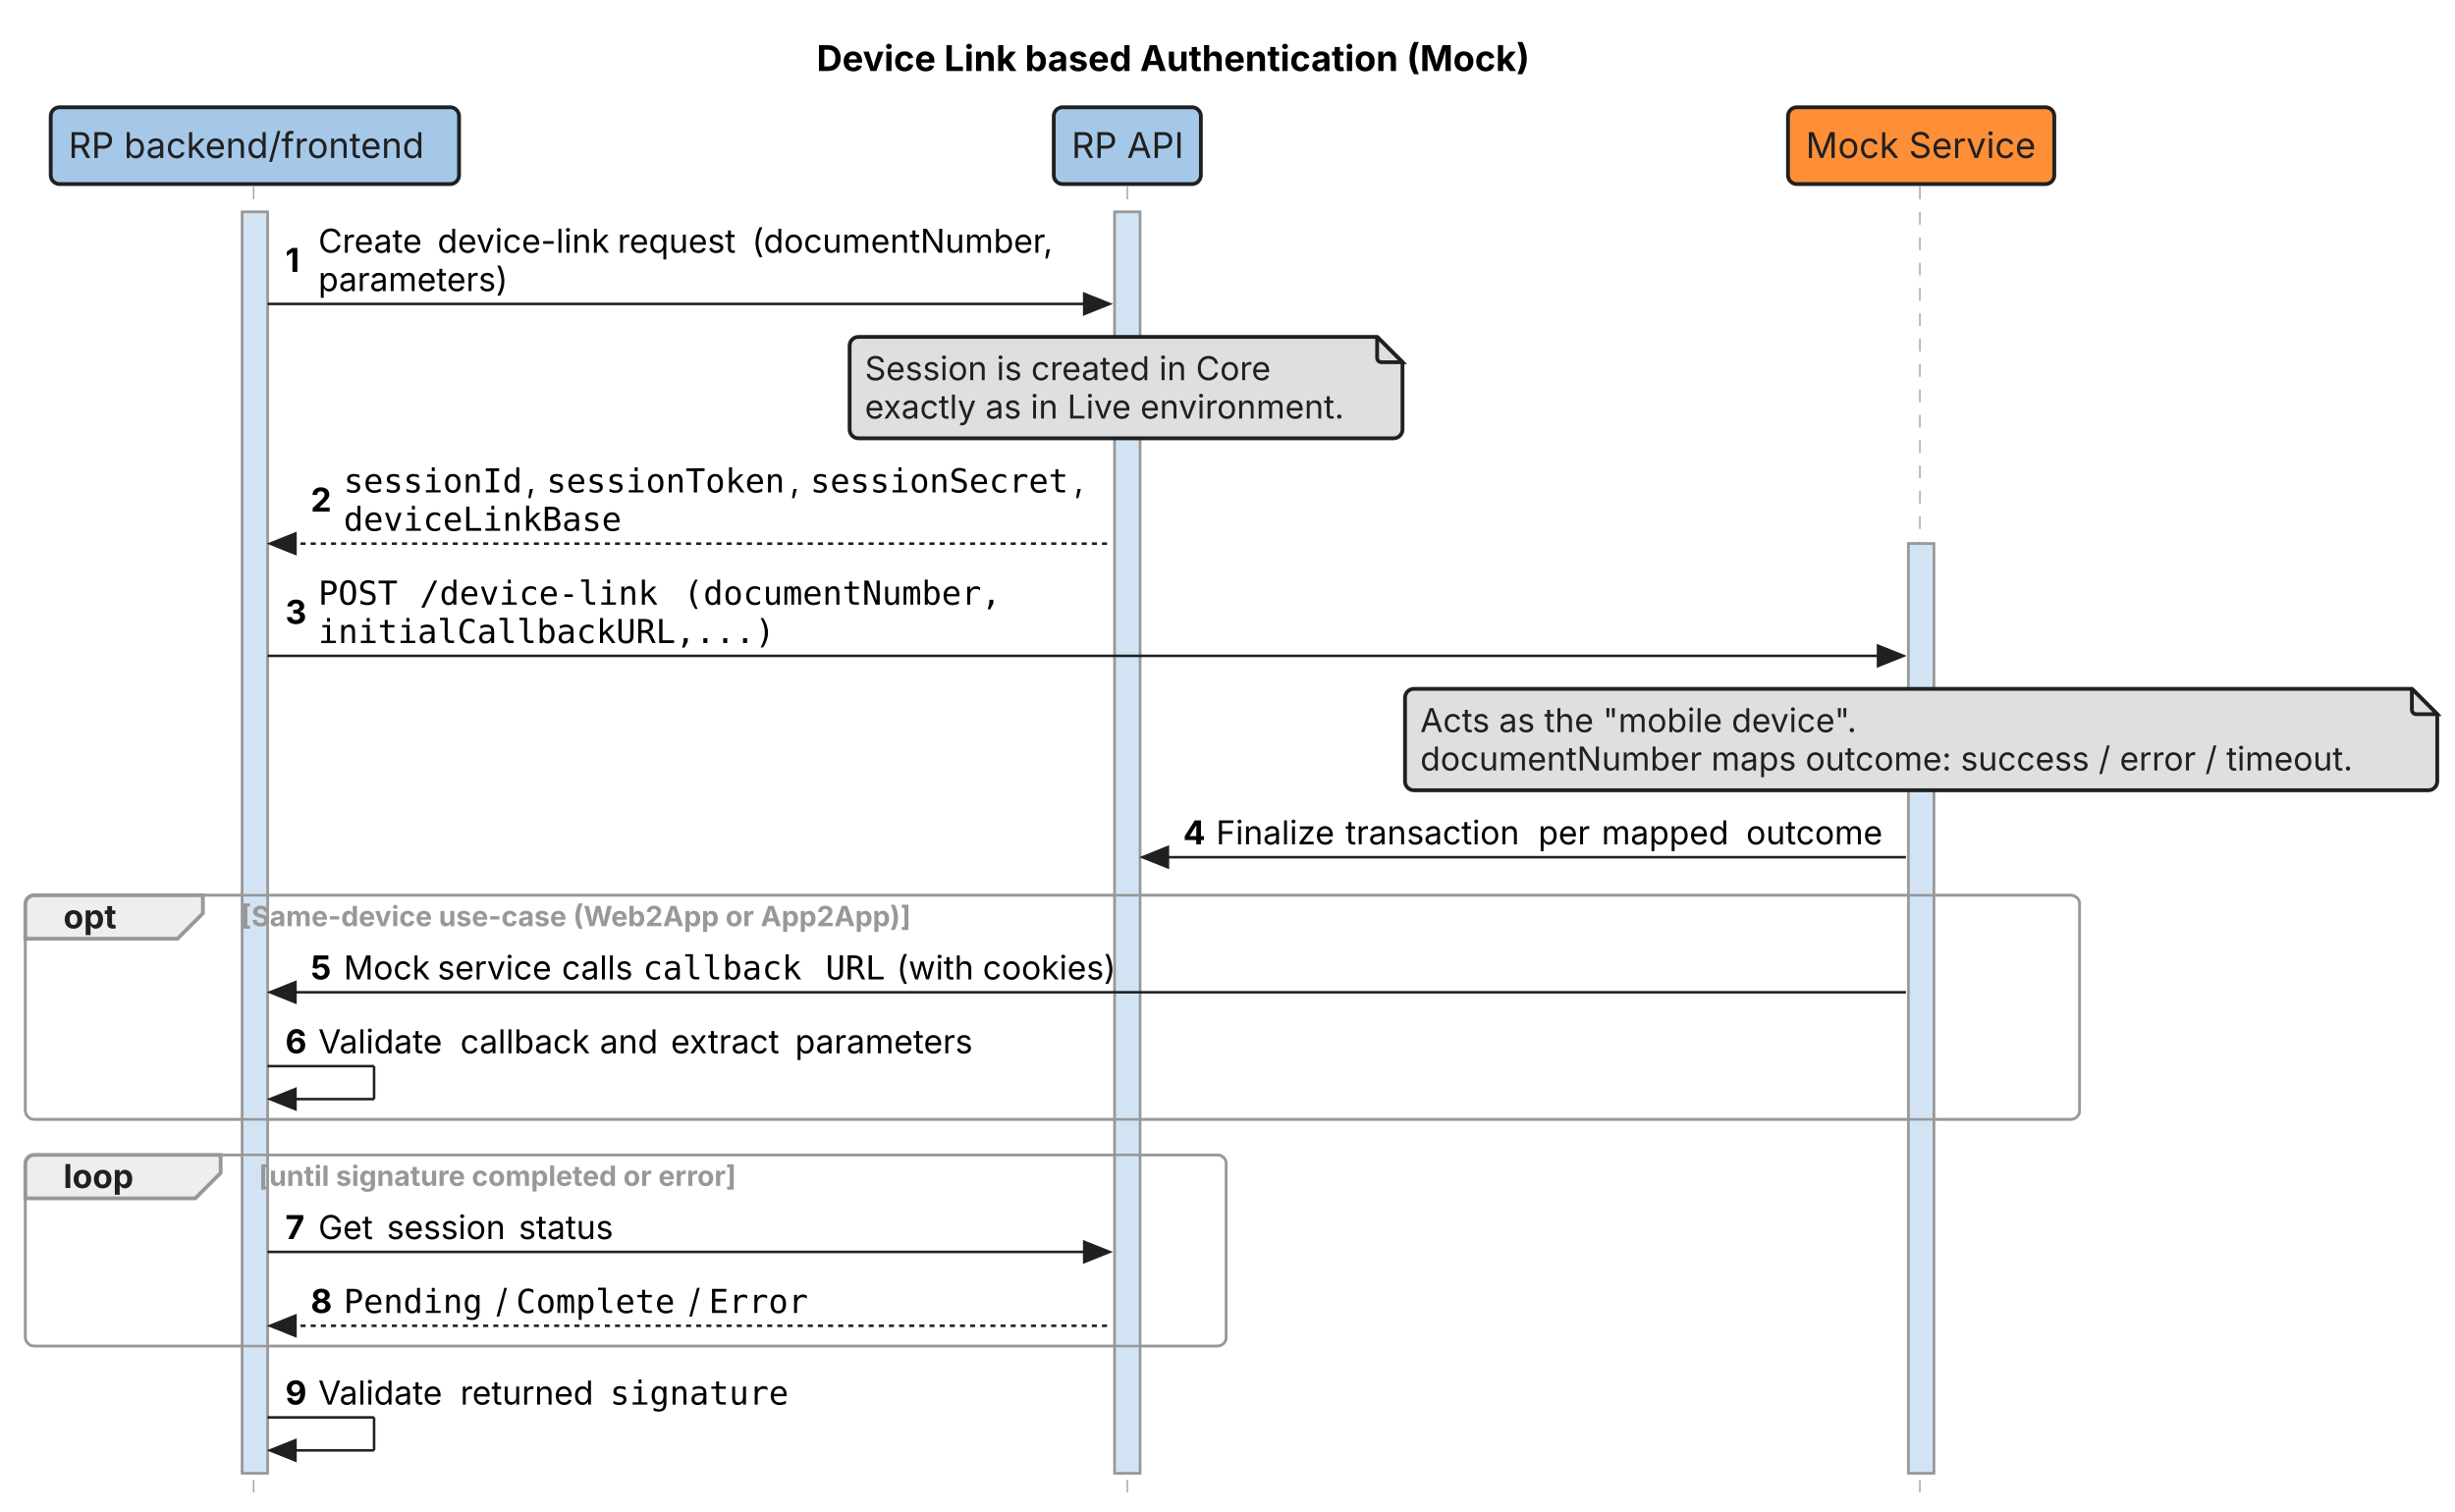
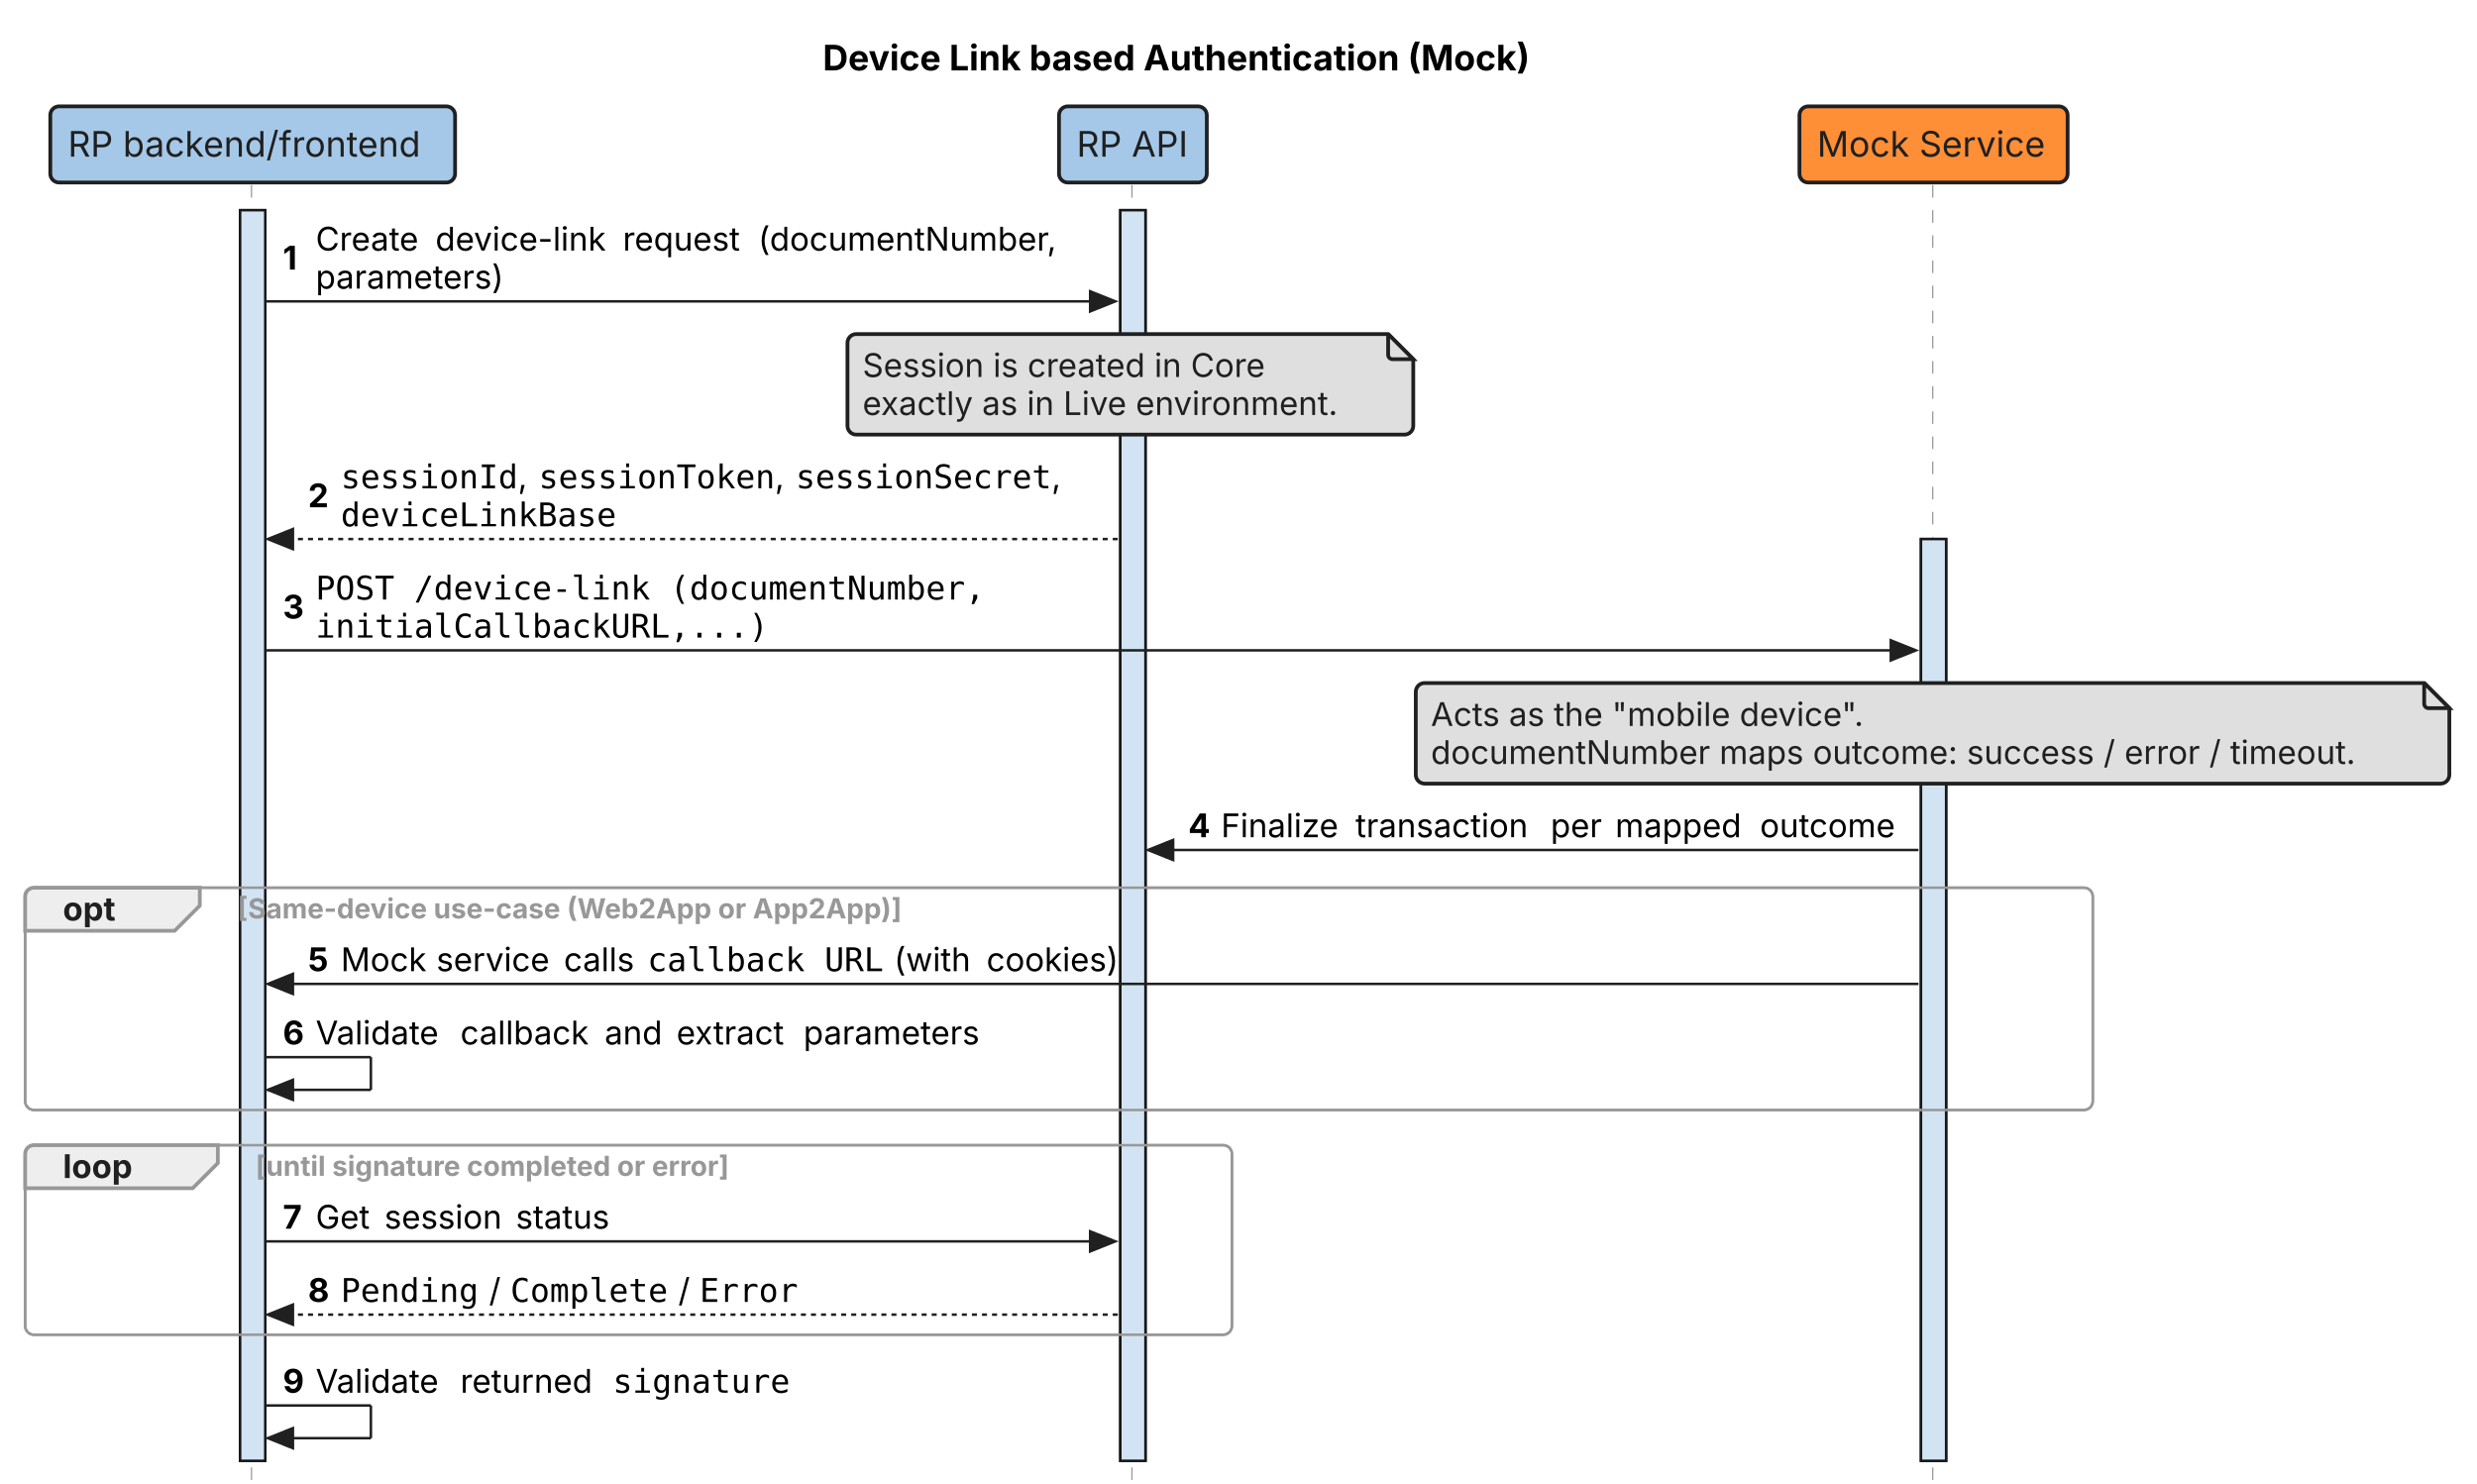
- <svg xmlns="http://www.w3.org/2000/svg" contentStyleType="text/css" height="596px" preserveAspectRatio="none" style="width:968px;height:596px;" version="1.1" viewBox="0 0 968 596" width="968px" zoomAndPan="magnify">
+ <svg xmlns="http://www.w3.org/2000/svg" contentStyleType="text/css" data-diagram-type="SEQUENCE" height="590px" preserveAspectRatio="none" style="width:985px;height:590px;" version="1.1" viewBox="0 0 985 590" width="985px" zoomAndPan="magnify">
  <defs />
  <g>
-     <text fill="#000000" font-family="Inter" font-size="14" font-weight="bold" lengthAdjust="spacing" textLength="321" x="322" y="27.995">Device Link based Authentication (Mock)</text>
-     <rect fill="#D2E4F4" height="497.391" style="stroke:#989898;stroke-width:1.0;" width="10" x="95.5" y="83.594" />
-     <rect fill="#D2E4F4" height="497.391" style="stroke:#989898;stroke-width:1.0;" width="10" x="439.5" y="83.594" />
-     <rect fill="#D2E4F4" height="366.594" style="stroke:#989898;stroke-width:1.0;" width="10" x="752.5" y="214.391" />
-     <rect fill="none" height="88.398" rx="3.5" ry="3.5" style="stroke:#989898;stroke-width:1.0;" width="810" x="10" y="353.055" />
-     <rect fill="none" height="75.398" rx="3.5" ry="3.5" style="stroke:#989898;stroke-width:1.0;" width="473.5" x="10" y="455.453" />
-     <line style="stroke:#989898;stroke-width:0.5;stroke-dasharray:5.0,5.0;" x1="100" x2="100" y1="73.594" y2="589.984" />
-     <line style="stroke:#989898;stroke-width:0.5;stroke-dasharray:5.0,5.0;" x1="444.5" x2="444.5" y1="73.594" y2="589.984" />
-     <line style="stroke:#989898;stroke-width:0.5;stroke-dasharray:5.0,5.0;" x1="757" x2="757" y1="73.594" y2="589.984" />
-     <rect fill="#A5C8E8" height="30.297" rx="3.5" ry="3.5" style="stroke:#202020;stroke-width:1.5;" width="161" x="20" y="42.297" />
-     <text fill="#202020" font-family="Inter" font-size="14" lengthAdjust="spacing" textLength="147" x="27" y="62.292">RP backend/frontend</text>
-     <rect fill="#A5C8E8" height="30.297" rx="3.5" ry="3.5" style="stroke:#202020;stroke-width:1.5;" width="58" x="415.5" y="42.297" />
-     <text fill="#202020" font-family="Inter" font-size="14" lengthAdjust="spacing" textLength="44" x="422.5" y="62.292">RP API</text>
-     <rect fill="#FF8F37" height="30.297" rx="3.5" ry="3.5" style="stroke:#202020;stroke-width:1.5;" width="105" x="705" y="42.297" />
-     <text fill="#202020" font-family="Inter" font-size="14" lengthAdjust="spacing" textLength="91" x="712" y="62.292">Mock Service</text>
-     <rect fill="#D2E4F4" height="497.391" style="stroke:#989898;stroke-width:1.0;" width="10" x="95.5" y="83.594" />
-     <rect fill="#D2E4F4" height="497.391" style="stroke:#989898;stroke-width:1.0;" width="10" x="439.5" y="83.594" />
-     <rect fill="#D2E4F4" height="366.594" style="stroke:#989898;stroke-width:1.0;" width="10" x="752.5" y="214.391" />
-     <polygon fill="#202020" points="427.5,115.859,437.5,119.859,427.5,123.859" style="stroke:#202020;stroke-width:1.0;" />
-     <line style="stroke:#202020;stroke-width:1.0;" x1="105.5" x2="433.5" y1="119.859" y2="119.859" />
-     <text fill="#000000" font-family="Inter" font-size="13" font-weight="bold" lengthAdjust="spacing" textLength="9" x="112.5" y="107.227">1</text>
-     <text fill="#000000" font-family="Inter" font-size="13" lengthAdjust="spacing" textLength="43" x="125.5" y="99.661">Create</text>
-     <text fill="#000000" font-family="Inter" font-size="13" lengthAdjust="spacing" textLength="4" x="168.5" y="99.661"> </text>
-     <text fill="#000000" font-family="Inter" font-size="13" lengthAdjust="spacing" textLength="67" x="172.5" y="99.661">device-link</text>
-     <text fill="#000000" font-family="Inter" font-size="13" lengthAdjust="spacing" textLength="4" x="239.5" y="99.661"> </text>
-     <text fill="#000000" font-family="Inter" font-size="13" lengthAdjust="spacing" textLength="49" x="243.5" y="99.661">request</text>
-     <text fill="#000000" font-family="Inter" font-size="13" lengthAdjust="spacing" textLength="4" x="292.5" y="99.661"> </text>
-     <text fill="#000000" font-family="Inter" font-size="13" lengthAdjust="spacing" textLength="126" x="296.5" y="99.661">(documentNumber,</text>
-     <text fill="#000000" font-family="Inter" font-size="13" lengthAdjust="spacing" textLength="80" x="125.5" y="114.793">parameters)</text>
-     <path d="M335,136.359 L335,169.359 A3.5,3.5 0 0 0 338.5,172.859 L549.5,172.859 A3.5,3.5 0 0 0 553,169.359 L553,142.859 L543,132.859 L338.5,132.859 A3.5,3.5 0 0 0 335,136.359 " fill="#DFDFDF" style="stroke:#202020;stroke-width:1.5;" />
-     <path d="M543,132.859 L543,141.109 A1.75,1.75 0 0 0 544.75,142.859 L553,142.859 L543,132.859 " fill="#DFDFDF" style="stroke:#202020;stroke-width:1.5;" />
-     <text fill="#202020" font-family="Inter" font-size="13" lengthAdjust="spacing" textLength="166" x="341" y="149.926">Session is created in Core</text>
-     <text fill="#202020" font-family="Inter" font-size="13" lengthAdjust="spacing" textLength="197" x="341" y="165.059">exactly as in Live environment.</text>
-     <polygon fill="#202020" points="116.5,210.391,106.5,214.391,116.5,218.391" style="stroke:#202020;stroke-width:1.0;" />
-     <line style="stroke:#202020;stroke-width:1.0;stroke-dasharray:2.0,2.0;" x1="110.5" x2="438.5" y1="214.391" y2="214.391" />
-     <text fill="#000000" font-family="Inter" font-size="13" font-weight="bold" lengthAdjust="spacing" textLength="9" x="122.5" y="201.758">2</text>
-     <text fill="#000000" font-family="monospace" font-size="13" lengthAdjust="spacing" textLength="72" x="135.5" y="194.192">sessionId</text>
-     <text fill="#000000" font-family="Inter" font-size="13" lengthAdjust="spacing" textLength="4" x="207.5" y="194.192">,</text>
-     <text fill="#000000" font-family="Inter" font-size="13" lengthAdjust="spacing" textLength="4" x="211.5" y="194.192"> </text>
-     <text fill="#000000" font-family="monospace" font-size="13" lengthAdjust="spacing" textLength="96" x="215.5" y="194.192">sessionToken</text>
-     <text fill="#000000" font-family="Inter" font-size="13" lengthAdjust="spacing" textLength="4" x="311.5" y="194.192">,</text>
-     <text fill="#000000" font-family="Inter" font-size="13" lengthAdjust="spacing" textLength="4" x="315.5" y="194.192"> </text>
-     <text fill="#000000" font-family="monospace" font-size="13" lengthAdjust="spacing" textLength="104" x="319.5" y="194.192">sessionSecret</text>
-     <text fill="#000000" font-family="Inter" font-size="13" lengthAdjust="spacing" textLength="4" x="423.5" y="194.192">,</text>
-     <text fill="#000000" font-family="monospace" font-size="13" lengthAdjust="spacing" textLength="112" x="135.5" y="209.325">deviceLinkBase</text>
-     <polygon fill="#202020" points="740.5,254.656,750.5,258.656,740.5,262.656" style="stroke:#202020;stroke-width:1.0;" />
-     <line style="stroke:#202020;stroke-width:1.0;" x1="105.5" x2="746.5" y1="258.656" y2="258.656" />
-     <text fill="#000000" font-family="Inter" font-size="13" font-weight="bold" lengthAdjust="spacing" textLength="9" x="112.5" y="246.024">3</text>
-     <text fill="#000000" font-family="monospace" font-size="13" lengthAdjust="spacing" textLength="32" x="125.5" y="238.458">POST</text>
-     <text fill="#000000" font-family="monospace" font-size="13" lengthAdjust="spacing" textLength="8" x="157.5" y="238.458"> </text>
-     <text fill="#000000" font-family="monospace" font-size="13" lengthAdjust="spacing" textLength="96" x="165.5" y="238.458">/device-link</text>
-     <text fill="#000000" font-family="monospace" font-size="13" lengthAdjust="spacing" textLength="8" x="261.5" y="238.458"> </text>
-     <text fill="#000000" font-family="monospace" font-size="13" lengthAdjust="spacing" textLength="128" x="269.5" y="238.458">(documentNumber,</text>
-     <text fill="#000000" font-family="monospace" font-size="13" lengthAdjust="spacing" textLength="184" x="125.5" y="253.59">initialCallbackURL,...)</text>
-     <path d="M554,275.156 L554,308.156 A3.5,3.5 0 0 0 557.5,311.656 L957.5,311.656 A3.5,3.5 0 0 0 961,308.156 L961,281.656 L951,271.656 L557.5,271.656 A3.5,3.5 0 0 0 554,275.156 " fill="#DFDFDF" style="stroke:#202020;stroke-width:1.5;" />
-     <path d="M951,271.656 L951,279.906 A1.75,1.75 0 0 0 952.75,281.656 L961,281.656 L951,271.656 " fill="#DFDFDF" style="stroke:#202020;stroke-width:1.5;" />
-     <text fill="#202020" font-family="Inter" font-size="13" lengthAdjust="spacing" textLength="178" x="560" y="288.723">Acts as the "mobile device".</text>
-     <text fill="#202020" font-family="Inter" font-size="13" lengthAdjust="spacing" textLength="386" x="560" y="303.856">documentNumber maps outcome: success / error / timeout.</text>
-     <polygon fill="#202020" points="460.5,334.055,450.5,338.055,460.5,342.055" style="stroke:#202020;stroke-width:1.0;" />
-     <line style="stroke:#202020;stroke-width:1.0;" x1="454.5" x2="751.5" y1="338.055" y2="338.055" />
-     <text fill="#000000" font-family="Inter" font-size="13" font-weight="bold" lengthAdjust="spacing" textLength="9" x="466.5" y="332.989">4</text>
-     <text fill="#000000" font-family="Inter" font-size="13" lengthAdjust="spacing" textLength="47" x="479.5" y="332.989">Finalize</text>
-     <text fill="#000000" font-family="Inter" font-size="13" lengthAdjust="spacing" textLength="4" x="526.5" y="332.989"> </text>
-     <text fill="#000000" font-family="Inter" font-size="13" lengthAdjust="spacing" textLength="72" x="530.5" y="332.989">transaction</text>
-     <text fill="#000000" font-family="Inter" font-size="13" lengthAdjust="spacing" textLength="4" x="602.5" y="332.989"> </text>
-     <text fill="#000000" font-family="Inter" font-size="13" lengthAdjust="spacing" textLength="21" x="606.5" y="332.989">per</text>
-     <text fill="#000000" font-family="Inter" font-size="13" lengthAdjust="spacing" textLength="4" x="627.5" y="332.989"> </text>
-     <text fill="#000000" font-family="Inter" font-size="13" lengthAdjust="spacing" textLength="53" x="631.5" y="332.989">mapped</text>
-     <text fill="#000000" font-family="Inter" font-size="13" lengthAdjust="spacing" textLength="4" x="684.5" y="332.989"> </text>
-     <text fill="#000000" font-family="Inter" font-size="13" lengthAdjust="spacing" textLength="57" x="688.5" y="332.989">outcome</text>
-     <path d="M13.5,353.055 L80,353.055 L80,360.188 L70,370.188 L10,370.188 L10,356.555 A3.5,3.5 0 0 1 13.5,353.055 " fill="#EEEEEE" style="stroke:#989898;stroke-width:1.5;" />
-     <rect fill="none" height="88.398" rx="3.5" ry="3.5" style="stroke:#989898;stroke-width:1.0;" width="810" x="10" y="353.055" />
-     <text fill="#202020" font-family="Inter" font-size="13" font-weight="bold" lengthAdjust="spacing" textLength="25" x="25" y="366.122">opt</text>
-     <text fill="#989898" font-family="Inter" font-size="11" font-weight="bold" lengthAdjust="spacing" textLength="306" x="95" y="365.265">[Same-device use-case (Web2App or App2App)]</text>
-     <polygon fill="#202020" points="116.5,387.32,106.5,391.32,116.5,395.32" style="stroke:#202020;stroke-width:1.0;" />
-     <line style="stroke:#202020;stroke-width:1.0;" x1="110.5" x2="751.5" y1="391.32" y2="391.32" />
-     <text fill="#000000" font-family="Inter" font-size="13" font-weight="bold" lengthAdjust="spacing" textLength="9" x="122.5" y="386.254">5</text>
-     <text fill="#000000" font-family="Inter" font-size="13" lengthAdjust="spacing" textLength="33" x="135.5" y="386.254">Mock</text>
-     <text fill="#000000" font-family="Inter" font-size="13" lengthAdjust="spacing" textLength="4" x="168.5" y="386.254"> </text>
-     <text fill="#000000" font-family="Inter" font-size="13" lengthAdjust="spacing" textLength="45" x="172.5" y="386.254">service</text>
-     <text fill="#000000" font-family="Inter" font-size="13" lengthAdjust="spacing" textLength="4" x="217.5" y="386.254"> </text>
-     <text fill="#000000" font-family="Inter" font-size="13" lengthAdjust="spacing" textLength="28" x="221.5" y="386.254">calls</text>
-     <text fill="#000000" font-family="Inter" font-size="13" lengthAdjust="spacing" textLength="4" x="249.5" y="386.254"> </text>
-     <text fill="#000000" font-family="monospace" font-size="13" lengthAdjust="spacing" textLength="64" x="253.5" y="386.254">callback</text>
-     <text fill="#000000" font-family="monospace" font-size="13" lengthAdjust="spacing" textLength="8" x="317.5" y="386.254"> </text>
-     <text fill="#000000" font-family="monospace" font-size="13" lengthAdjust="spacing" textLength="24" x="325.5" y="386.254">URL</text>
-     <text fill="#000000" font-family="Inter" font-size="13" lengthAdjust="spacing" textLength="4" x="349.5" y="386.254"> </text>
-     <text fill="#000000" font-family="Inter" font-size="13" lengthAdjust="spacing" textLength="30" x="353.5" y="386.254">(with</text>
-     <text fill="#000000" font-family="Inter" font-size="13" lengthAdjust="spacing" textLength="4" x="383.5" y="386.254"> </text>
-     <text fill="#000000" font-family="Inter" font-size="13" lengthAdjust="spacing" textLength="53" x="387.5" y="386.254">cookies)</text>
-     <line style="stroke:#202020;stroke-width:1.0;" x1="105.5" x2="147.5" y1="420.453" y2="420.453" />
-     <line style="stroke:#202020;stroke-width:1.0;" x1="147.5" x2="147.5" y1="420.453" y2="433.453" />
-     <line style="stroke:#202020;stroke-width:1.0;" x1="106.5" x2="147.5" y1="433.453" y2="433.453" />
-     <polygon fill="#202020" points="116.5,429.453,106.5,433.453,116.5,437.453" style="stroke:#202020;stroke-width:1.0;" />
-     <text fill="#000000" font-family="Inter" font-size="13" font-weight="bold" lengthAdjust="spacing" textLength="9" x="112.5" y="415.387">6</text>
-     <text fill="#000000" font-family="Inter" font-size="13" lengthAdjust="spacing" textLength="52" x="125.5" y="415.387">Validate</text>
-     <text fill="#000000" font-family="Inter" font-size="13" lengthAdjust="spacing" textLength="4" x="177.5" y="415.387"> </text>
-     <text fill="#000000" font-family="Inter" font-size="13" lengthAdjust="spacing" textLength="51" x="181.5" y="415.387">callback</text>
-     <text fill="#000000" font-family="Inter" font-size="13" lengthAdjust="spacing" textLength="4" x="232.5" y="415.387"> </text>
-     <text fill="#000000" font-family="Inter" font-size="13" lengthAdjust="spacing" textLength="24" x="236.5" y="415.387">and</text>
-     <text fill="#000000" font-family="Inter" font-size="13" lengthAdjust="spacing" textLength="4" x="260.5" y="415.387"> </text>
-     <text fill="#000000" font-family="Inter" font-size="13" lengthAdjust="spacing" textLength="45" x="264.5" y="415.387">extract</text>
-     <text fill="#000000" font-family="Inter" font-size="13" lengthAdjust="spacing" textLength="4" x="309.5" y="415.387"> </text>
-     <text fill="#000000" font-family="Inter" font-size="13" lengthAdjust="spacing" textLength="75" x="313.5" y="415.387">parameters</text>
-     <path d="M13.5,455.453 L87,455.453 L87,462.586 L77,472.586 L10,472.586 L10,458.953 A3.5,3.5 0 0 1 13.5,455.453 " fill="#EEEEEE" style="stroke:#989898;stroke-width:1.5;" />
-     <rect fill="none" height="75.398" rx="3.5" ry="3.5" style="stroke:#989898;stroke-width:1.0;" width="473.5" x="10" y="455.453" />
-     <text fill="#202020" font-family="Inter" font-size="13" font-weight="bold" lengthAdjust="spacing" textLength="32" x="25" y="468.52">loop</text>
-     <text fill="#989898" font-family="Inter" font-size="11" font-weight="bold" lengthAdjust="spacing" textLength="227" x="102" y="467.664">[until signature completed or error]</text>
-     <polygon fill="#202020" points="427.5,489.719,437.5,493.719,427.5,497.719" style="stroke:#202020;stroke-width:1.0;" />
-     <line style="stroke:#202020;stroke-width:1.0;" x1="105.5" x2="433.5" y1="493.719" y2="493.719" />
-     <text fill="#000000" font-family="Inter" font-size="13" font-weight="bold" lengthAdjust="spacing" textLength="9" x="112.5" y="488.653">7</text>
-     <text fill="#000000" font-family="Inter" font-size="13" lengthAdjust="spacing" textLength="23" x="125.5" y="488.653">Get</text>
-     <text fill="#000000" font-family="Inter" font-size="13" lengthAdjust="spacing" textLength="4" x="148.5" y="488.653"> </text>
-     <text fill="#000000" font-family="Inter" font-size="13" lengthAdjust="spacing" textLength="48" x="152.5" y="488.653">session</text>
-     <text fill="#000000" font-family="Inter" font-size="13" lengthAdjust="spacing" textLength="4" x="200.5" y="488.653"> </text>
-     <text fill="#000000" font-family="Inter" font-size="13" lengthAdjust="spacing" textLength="40" x="204.5" y="488.653">status</text>
-     <polygon fill="#202020" points="116.5,518.852,106.5,522.852,116.5,526.852" style="stroke:#202020;stroke-width:1.0;" />
-     <line style="stroke:#202020;stroke-width:1.0;stroke-dasharray:2.0,2.0;" x1="110.5" x2="438.5" y1="522.852" y2="522.852" />
-     <text fill="#000000" font-family="Inter" font-size="13" font-weight="bold" lengthAdjust="spacing" textLength="9" x="122.5" y="517.786">8</text>
-     <text fill="#000000" font-family="monospace" font-size="13" lengthAdjust="spacing" textLength="56" x="135.5" y="517.786">Pending</text>
-     <text fill="#000000" font-family="Inter" font-size="13" lengthAdjust="spacing" textLength="4" x="191.5" y="517.786"> </text>
-     <text fill="#000000" font-family="Inter" font-size="13" lengthAdjust="spacing" textLength="4" x="195.5" y="517.786">/</text>
-     <text fill="#000000" font-family="Inter" font-size="13" lengthAdjust="spacing" textLength="4" x="199.5" y="517.786"> </text>
-     <text fill="#000000" font-family="monospace" font-size="13" lengthAdjust="spacing" textLength="64" x="203.5" y="517.786">Complete</text>
-     <text fill="#000000" font-family="Inter" font-size="13" lengthAdjust="spacing" textLength="4" x="267.5" y="517.786"> </text>
-     <text fill="#000000" font-family="Inter" font-size="13" lengthAdjust="spacing" textLength="4" x="271.5" y="517.786">/</text>
-     <text fill="#000000" font-family="Inter" font-size="13" lengthAdjust="spacing" textLength="4" x="275.5" y="517.786"> </text>
-     <text fill="#000000" font-family="monospace" font-size="13" lengthAdjust="spacing" textLength="40" x="279.5" y="517.786">Error</text>
-     <line style="stroke:#202020;stroke-width:1.0;" x1="105.5" x2="147.5" y1="558.984" y2="558.984" />
-     <line style="stroke:#202020;stroke-width:1.0;" x1="147.5" x2="147.5" y1="558.984" y2="571.984" />
-     <line style="stroke:#202020;stroke-width:1.0;" x1="106.5" x2="147.5" y1="571.984" y2="571.984" />
-     <polygon fill="#202020" points="116.5,567.984,106.5,571.984,116.5,575.984" style="stroke:#202020;stroke-width:1.0;" />
-     <text fill="#000000" font-family="Inter" font-size="13" font-weight="bold" lengthAdjust="spacing" textLength="9" x="112.5" y="553.918">9</text>
-     <text fill="#000000" font-family="Inter" font-size="13" lengthAdjust="spacing" textLength="52" x="125.5" y="553.918">Validate</text>
-     <text fill="#000000" font-family="Inter" font-size="13" lengthAdjust="spacing" textLength="4" x="177.5" y="553.918"> </text>
-     <text fill="#000000" font-family="Inter" font-size="13" lengthAdjust="spacing" textLength="55" x="181.5" y="553.918">returned</text>
-     <text fill="#000000" font-family="Inter" font-size="13" lengthAdjust="spacing" textLength="4" x="236.5" y="553.918"> </text>
-     <text fill="#000000" font-family="monospace" font-size="13" lengthAdjust="spacing" textLength="72" x="240.5" y="553.918">signature</text>
+     <g class="title" data-source-line="187">
+       <text fill="#000000" font-family="Inter" font-size="14" font-weight="700" lengthAdjust="spacing" textLength="323.839" x="327.188" y="27.995">Device Link based Authentication (Mock)</text>
+     </g>
+     <g>
+       <rect fill="#D2E4F4" height="497.391" style="stroke:#181818;stroke-width:1;" width="10" x="95.483" y="83.594" />
+     </g>
+     <g>
+       <rect fill="#D2E4F4" height="497.391" style="stroke:#181818;stroke-width:1;" width="10" x="445.508" y="83.594" />
+     </g>
+     <g>
+       <rect fill="#D2E4F4" height="366.594" style="stroke:#181818;stroke-width:1;" width="10" x="763.891" y="214.391" />
+     </g>
+     <rect fill="none" height="88.398" rx="3.5" ry="3.5" style="stroke:#989898;stroke-width:1;" width="822.211" x="10" y="353.055" />
+     <rect fill="none" height="75.398" rx="3.5" ry="3.5" style="stroke:#989898;stroke-width:1;" width="479.893" x="10" y="455.453" />
+     <g class="participant-lifeline" data-entity-uid="part1" data-qualified-name="rp" data-source-line="189" id="part1-lifeline">
+       <g>
+         <rect fill="#000000" fill-opacity="0" height="516.391" width="8" x="96.483" y="73.594" />
+         <line style="stroke:#989898;stroke-width:0.5;stroke-dasharray:5,5;" x1="100" x2="100" y1="73.594" y2="589.984" />
+       </g>
+     </g>
+     <g class="participant-lifeline" data-entity-uid="part2" data-qualified-name="rpapi" data-source-line="190" id="part2-lifeline">
+       <g>
+         <rect fill="#000000" fill-opacity="0" height="516.391" width="8" x="446.508" y="73.594" />
+         <line style="stroke:#989898;stroke-width:0.5;stroke-dasharray:5,5;" x1="450.124" x2="450.124" y1="73.594" y2="589.984" />
+       </g>
+     </g>
+     <g class="participant-lifeline" data-entity-uid="part3" data-qualified-name="mock" data-source-line="191" id="part3-lifeline">
+       <g>
+         <rect fill="#000000" fill-opacity="0" height="516.391" width="8" x="764.891" y="73.594" />
+         <line style="stroke:#989898;stroke-width:0.5;stroke-dasharray:5,5;" x1="768.57" x2="768.57" y1="73.594" y2="589.984" />
+       </g>
+     </g>
+     <g class="participant participant-head" data-entity-uid="part1" data-qualified-name="rp" data-source-line="189" id="part1-head">
+       <rect fill="#A5C8E8" height="30.297" rx="3.5" ry="3.5" style="stroke:#202020;stroke-width:1.5;" width="160.966" x="20" y="42.297" />
+       <text fill="#202020" font-family="Inter" font-size="14" lengthAdjust="spacing" textLength="146.966" x="27" y="62.292">RP backend/frontend</text>
+     </g>
+     <g class="participant participant-head" data-entity-uid="part2" data-qualified-name="rpapi" data-source-line="190" id="part2-head">
+       <rect fill="#A5C8E8" height="30.297" rx="3.5" ry="3.5" style="stroke:#202020;stroke-width:1.5;" width="58.769" x="421.124" y="42.297" />
+       <text fill="#202020" font-family="Inter" font-size="14" lengthAdjust="spacing" textLength="44.769" x="428.124" y="62.292">RP API</text>
+     </g>
+     <g class="participant participant-head" data-entity-uid="part3" data-qualified-name="mock" data-source-line="191" id="part3-head">
+       <rect fill="#FF8F37" height="30.297" rx="3.5" ry="3.5" style="stroke:#202020;stroke-width:1.5;" width="106.641" x="715.57" y="42.297" />
+       <text fill="#202020" font-family="Inter" font-size="14" lengthAdjust="spacing" textLength="92.641" x="722.57" y="62.292">Mock Service</text>
+     </g>
+     <g>
+       <rect fill="#D2E4F4" height="497.391" style="stroke:#181818;stroke-width:1;" width="10" x="95.483" y="83.594" />
+     </g>
+     <g>
+       <rect fill="#D2E4F4" height="497.391" style="stroke:#181818;stroke-width:1;" width="10" x="445.508" y="83.594" />
+     </g>
+     <g>
+       <rect fill="#D2E4F4" height="366.594" style="stroke:#181818;stroke-width:1;" width="10" x="763.891" y="214.391" />
+     </g>
+     <g class="message" data-entity-1="part1" data-entity-2="part2" data-source-line="195" id="msg1">
+       <polygon fill="#202020" points="433.508,115.859,443.508,119.859,433.508,123.859" style="stroke:#202020;stroke-width:1;stroke-linejoin:miter;stroke-miterlimit:10;" />
+       <line style="stroke:#202020;stroke-width:1;" x1="105.483" x2="439.508" y1="119.859" y2="119.859" />
+       <text fill="#000000" font-family="Inter" font-size="13" font-weight="700" lengthAdjust="spacing" textLength="9.045" x="112.483" y="107.227">1</text>
+       <text fill="#000000" font-family="Inter" font-size="13" lengthAdjust="spacing" textLength="43.481" x="125.528" y="99.661">Create</text>
+       <text fill="#000000" font-family="Inter" font-size="13" lengthAdjust="spacing" textLength="4.132" x="169.01" y="99.661"> </text>
+       <text fill="#000000" font-family="Inter" font-size="13" lengthAdjust="spacing" textLength="70.383" x="173.142" y="99.661">device-link</text>
+       <text fill="#000000" font-family="Inter" font-size="13" lengthAdjust="spacing" textLength="4.132" x="243.525" y="99.661"> </text>
+       <text fill="#000000" font-family="Inter" font-size="13" lengthAdjust="spacing" textLength="49.702" x="247.657" y="99.661">request</text>
+       <text fill="#000000" font-family="Inter" font-size="13" lengthAdjust="spacing" textLength="4.132" x="297.359" y="99.661"> </text>
+       <text fill="#000000" font-family="Inter" font-size="13" lengthAdjust="spacing" textLength="127.017" x="301.492" y="99.661">(documentNumber,</text>
+       <text fill="#000000" font-family="Inter" font-size="13" lengthAdjust="spacing" textLength="80.476" x="125.528" y="114.793">parameters)</text>
+     </g>
+     <path d="M337,136.359 L337,169.359 A3.5,3.5 0 0 0 340.5,172.859 L558.5,172.859 A3.5,3.5 0 0 0 562,169.359 L562,142.859 L552,132.859 L340.5,132.859 A3.5,3.5 0 0 0 337,136.359" fill="#DFDFDF" style="stroke:#202020;stroke-width:1.5;" />
+     <path d="M552,132.859 L552,141.109 A1.75,1.75 0 0 0 553.75,142.859 L562,142.859 L552,132.859" fill="#DFDFDF" style="stroke:#202020;stroke-width:1.5;" />
+     <text fill="#202020" font-family="Inter" font-size="13" lengthAdjust="spacing" textLength="168.543" x="343" y="149.926">Session is created in Core</text>
+     <text fill="#202020" font-family="Inter" font-size="13" lengthAdjust="spacing" textLength="204.083" x="343" y="165.059">exactly as in Live environment.</text>
+     <g class="message" data-entity-1="part2" data-entity-2="part1" data-source-line="202" id="msg2">
+       <polygon fill="#202020" points="116.483,210.391,106.483,214.391,116.483,218.391" style="stroke:#202020;stroke-width:1;stroke-linejoin:miter;stroke-miterlimit:10;" />
+       <line style="stroke:#202020;stroke-width:1;stroke-dasharray:2,2;" x1="110.483" x2="444.508" y1="214.391" y2="214.391" />
+       <text fill="#000000" font-family="Inter" font-size="13" font-weight="700" lengthAdjust="spacing" textLength="9.045" x="122.483" y="201.758">2</text>
+       <text fill="#000000" font-family="monospace" font-size="13" lengthAdjust="spacing" textLength="70.44" x="135.528" y="194.192">sessionId</text>
+       <text fill="#000000" font-family="Inter" font-size="13" lengthAdjust="spacing" textLength="4.132" x="205.968" y="194.192">,</text>
+       <text fill="#000000" font-family="Inter" font-size="13" lengthAdjust="spacing" textLength="4.132" x="210.101" y="194.192"> </text>
+       <text fill="#000000" font-family="monospace" font-size="13" lengthAdjust="spacing" textLength="93.92" x="214.233" y="194.192">sessionToken</text>
+       <text fill="#000000" font-family="Inter" font-size="13" lengthAdjust="spacing" textLength="4.132" x="308.153" y="194.192">,</text>
+       <text fill="#000000" font-family="Inter" font-size="13" lengthAdjust="spacing" textLength="4.132" x="312.285" y="194.192"> </text>
+       <text fill="#000000" font-family="monospace" font-size="13" lengthAdjust="spacing" textLength="101.747" x="316.418" y="194.192">sessionSecret</text>
+       <text fill="#000000" font-family="Inter" font-size="13" lengthAdjust="spacing" textLength="4.132" x="418.164" y="194.192">,</text>
+       <text fill="#000000" font-family="monospace" font-size="13" lengthAdjust="spacing" textLength="109.573" x="135.528" y="209.325">deviceLinkBase</text>
+     </g>
+     <g class="message" data-entity-1="part1" data-entity-2="part3" data-source-line="206" id="msg3">
+       <polygon fill="#202020" points="751.891,254.656,761.891,258.656,751.891,262.656" style="stroke:#202020;stroke-width:1;stroke-linejoin:miter;stroke-miterlimit:10;" />
+       <line style="stroke:#202020;stroke-width:1;" x1="105.483" x2="757.891" y1="258.656" y2="258.656" />
+       <text fill="#000000" font-family="Inter" font-size="13" font-weight="700" lengthAdjust="spacing" textLength="9.045" x="112.483" y="246.024">3</text>
+       <text fill="#000000" font-family="monospace" font-size="13" lengthAdjust="spacing" textLength="31.307" x="125.528" y="238.458">POST</text>
+       <text fill="#000000" font-family="monospace" font-size="13" lengthAdjust="spacing" textLength="7.827" x="156.835" y="238.458"> </text>
+       <text fill="#000000" font-family="monospace" font-size="13" lengthAdjust="spacing" textLength="93.92" x="164.662" y="238.458">/device-link</text>
+       <text fill="#000000" font-family="monospace" font-size="13" lengthAdjust="spacing" textLength="7.827" x="258.582" y="238.458"> </text>
+       <text fill="#000000" font-family="monospace" font-size="13" lengthAdjust="spacing" textLength="125.227" x="266.408" y="238.458">(documentNumber,</text>
+       <text fill="#000000" font-family="monospace" font-size="13" lengthAdjust="spacing" textLength="180.013" x="125.528" y="253.59">initialCallbackURL,...)</text>
+     </g>
+     <path d="M563,275.156 L563,308.156 A3.5,3.5 0 0 0 566.5,311.656 L970.5,311.656 A3.5,3.5 0 0 0 974,308.156 L974,281.656 L964,271.656 L566.5,271.656 A3.5,3.5 0 0 0 563,275.156" fill="#DFDFDF" style="stroke:#202020;stroke-width:1.5;" />
+     <path d="M964,271.656 L964,279.906 A1.75,1.75 0 0 0 965.75,281.656 L974,281.656 L964,271.656" fill="#DFDFDF" style="stroke:#202020;stroke-width:1.5;" />
+     <text fill="#202020" font-family="Inter" font-size="13" lengthAdjust="spacing" textLength="183.397" x="569" y="288.723">Acts as the "mobile device".</text>
+     <text fill="#202020" font-family="Inter" font-size="13" lengthAdjust="spacing" textLength="390.216" x="569" y="303.856">documentNumber maps outcome: success / error / timeout.</text>
+     <g class="message" data-entity-1="part3" data-entity-2="part2" data-source-line="213" id="msg4">
+       <polygon fill="#202020" points="466.508,334.055,456.508,338.055,466.508,342.055" style="stroke:#202020;stroke-width:1;stroke-linejoin:miter;stroke-miterlimit:10;" />
+       <line style="stroke:#202020;stroke-width:1;" x1="460.508" x2="762.891" y1="338.055" y2="338.055" />
+       <text fill="#000000" font-family="Inter" font-size="13" font-weight="700" lengthAdjust="spacing" textLength="9.045" x="472.508" y="332.989">4</text>
+       <text fill="#000000" font-family="Inter" font-size="13" lengthAdjust="spacing" textLength="49.34" x="485.554" y="332.989">Finalize</text>
+       <text fill="#000000" font-family="Inter" font-size="13" lengthAdjust="spacing" textLength="4.132" x="534.894" y="332.989"> </text>
+       <text fill="#000000" font-family="Inter" font-size="13" lengthAdjust="spacing" textLength="73.436" x="539.026" y="332.989">transaction</text>
+       <text fill="#000000" font-family="Inter" font-size="13" lengthAdjust="spacing" textLength="4.132" x="612.462" y="332.989"> </text>
+       <text fill="#000000" font-family="Inter" font-size="13" lengthAdjust="spacing" textLength="21.595" x="616.595" y="332.989">per</text>
+       <text fill="#000000" font-family="Inter" font-size="13" lengthAdjust="spacing" textLength="4.132" x="638.189" y="332.989"> </text>
+       <text fill="#000000" font-family="Inter" font-size="13" lengthAdjust="spacing" textLength="53.384" x="642.322" y="332.989">mapped</text>
+       <text fill="#000000" font-family="Inter" font-size="13" lengthAdjust="spacing" textLength="4.132" x="695.706" y="332.989"> </text>
+       <text fill="#000000" font-family="Inter" font-size="13" lengthAdjust="spacing" textLength="57.053" x="699.838" y="332.989">outcome</text>
+     </g>
+     <path d="M13.5,353.055 L79.451,353.055 L79.451,360.188 L69.451,370.188 L10,370.188 L10,356.555 A3.5,3.5 0 0 1 13.5,353.055" fill="#EEEEEE" style="stroke:#989898;stroke-width:1.5;" />
+     <rect fill="none" height="88.398" rx="3.5" ry="3.5" style="stroke:#989898;stroke-width:1;" width="822.211" x="10" y="353.055" />
+     <text fill="#202020" font-family="Inter" font-size="13" font-weight="700" lengthAdjust="spacing" textLength="24.451" x="25" y="366.122">opt</text>
+     <text fill="#989898" font-family="Inter" font-size="11" font-weight="700" lengthAdjust="spacing" textLength="297.414" x="94.451" y="365.265">[Same-device use-case (Web2App or App2App)]</text>
+     <g class="message" data-entity-1="part3" data-entity-2="part1" data-source-line="217" id="msg5">
+       <polygon fill="#202020" points="116.483,387.32,106.483,391.32,116.483,395.32" style="stroke:#202020;stroke-width:1;stroke-linejoin:miter;stroke-miterlimit:10;" />
+       <line style="stroke:#202020;stroke-width:1;" x1="110.483" x2="762.891" y1="391.32" y2="391.32" />
+       <text fill="#000000" font-family="Inter" font-size="13" font-weight="700" lengthAdjust="spacing" textLength="9.045" x="122.483" y="386.254">5</text>
+       <text fill="#000000" font-family="Inter" font-size="13" lengthAdjust="spacing" textLength="33.846" x="135.528" y="386.254">Mock</text>
+       <text fill="#000000" font-family="Inter" font-size="13" lengthAdjust="spacing" textLength="4.132" x="169.374" y="386.254"> </text>
+       <text fill="#000000" font-family="Inter" font-size="13" lengthAdjust="spacing" textLength="46.566" x="173.506" y="386.254">service</text>
+       <text fill="#000000" font-family="Inter" font-size="13" lengthAdjust="spacing" textLength="4.132" x="220.073" y="386.254"> </text>
+       <text fill="#000000" font-family="Inter" font-size="13" lengthAdjust="spacing" textLength="29.11" x="224.205" y="386.254">calls</text>
+       <text fill="#000000" font-family="Inter" font-size="13" lengthAdjust="spacing" textLength="4.132" x="253.315" y="386.254"> </text>
+       <text fill="#000000" font-family="monospace" font-size="13" lengthAdjust="spacing" textLength="62.613" x="257.448" y="386.254">callback</text>
+       <text fill="#000000" font-family="monospace" font-size="13" lengthAdjust="spacing" textLength="7.827" x="320.061" y="386.254"> </text>
+       <text fill="#000000" font-family="monospace" font-size="13" lengthAdjust="spacing" textLength="23.48" x="327.888" y="386.254">URL</text>
+       <text fill="#000000" font-family="Inter" font-size="13" lengthAdjust="spacing" textLength="4.132" x="351.368" y="386.254"> </text>
+       <text fill="#000000" font-family="Inter" font-size="13" lengthAdjust="spacing" textLength="32.652" x="355.5" y="386.254">(with</text>
+       <text fill="#000000" font-family="Inter" font-size="13" lengthAdjust="spacing" textLength="4.132" x="388.152" y="386.254"> </text>
+       <text fill="#000000" font-family="Inter" font-size="13" lengthAdjust="spacing" textLength="54.038" x="392.285" y="386.254">cookies)</text>
+     </g>
+     <g class="message" data-entity-1="part1" data-entity-2="part1" data-source-line="218" id="msg6">
+       <line style="stroke:#202020;stroke-width:1;" x1="105.483" x2="147.483" y1="420.453" y2="420.453" />
+       <line style="stroke:#202020;stroke-width:1;" x1="147.483" x2="147.483" y1="420.453" y2="433.453" />
+       <line style="stroke:#202020;stroke-width:1;" x1="106.483" x2="147.483" y1="433.453" y2="433.453" />
+       <polygon fill="#202020" points="116.483,429.453,106.483,433.453,116.483,437.453" style="stroke:#202020;stroke-width:1;stroke-linejoin:miter;stroke-miterlimit:10;" />
+       <text fill="#000000" font-family="Inter" font-size="13" font-weight="700" lengthAdjust="spacing" textLength="9.045" x="112.483" y="415.387">6</text>
+       <text fill="#000000" font-family="Inter" font-size="13" lengthAdjust="spacing" textLength="53.397" x="125.528" y="415.387">Validate</text>
+       <text fill="#000000" font-family="Inter" font-size="13" lengthAdjust="spacing" textLength="4.132" x="178.925" y="415.387"> </text>
+       <text fill="#000000" font-family="Inter" font-size="13" lengthAdjust="spacing" textLength="53.231" x="183.057" y="415.387">callback</text>
+       <text fill="#000000" font-family="Inter" font-size="13" lengthAdjust="spacing" textLength="4.132" x="236.289" y="415.387"> </text>
+       <text fill="#000000" font-family="Inter" font-size="13" lengthAdjust="spacing" textLength="24.457" x="240.421" y="415.387">and</text>
+       <text fill="#000000" font-family="Inter" font-size="13" lengthAdjust="spacing" textLength="4.132" x="264.878" y="415.387"> </text>
+       <text fill="#000000" font-family="Inter" font-size="13" lengthAdjust="spacing" textLength="46.344" x="269.011" y="415.387">extract</text>
+       <text fill="#000000" font-family="Inter" font-size="13" lengthAdjust="spacing" textLength="4.132" x="315.355" y="415.387"> </text>
+       <text fill="#000000" font-family="Inter" font-size="13" lengthAdjust="spacing" textLength="75.404" x="319.487" y="415.387">parameters</text>
+     </g>
+     <path d="M13.5,455.453 L86.624,455.453 L86.624,462.586 L76.624,472.586 L10,472.586 L10,458.953 A3.5,3.5 0 0 1 13.5,455.453" fill="#EEEEEE" style="stroke:#989898;stroke-width:1.5;" />
+     <rect fill="none" height="75.398" rx="3.5" ry="3.5" style="stroke:#989898;stroke-width:1;" width="479.893" x="10" y="455.453" />
+     <text fill="#202020" font-family="Inter" font-size="13" font-weight="700" lengthAdjust="spacing" textLength="31.624" x="25" y="468.52">loop</text>
+     <text fill="#989898" font-family="Inter" font-size="11" font-weight="700" lengthAdjust="spacing" textLength="222.766" x="101.624" y="467.664">[until signature completed or error]</text>
+     <g class="message" data-entity-1="part1" data-entity-2="part2" data-source-line="222" id="msg7">
+       <polygon fill="#202020" points="433.508,489.719,443.508,493.719,433.508,497.719" style="stroke:#202020;stroke-width:1;stroke-linejoin:miter;stroke-miterlimit:10;" />
+       <line style="stroke:#202020;stroke-width:1;" x1="105.483" x2="439.508" y1="493.719" y2="493.719" />
+       <text fill="#000000" font-family="Inter" font-size="13" font-weight="700" lengthAdjust="spacing" textLength="9.045" x="112.483" y="488.653">7</text>
+       <text fill="#000000" font-family="Inter" font-size="13" lengthAdjust="spacing" textLength="23.169" x="125.528" y="488.653">Get</text>
+       <text fill="#000000" font-family="Inter" font-size="13" lengthAdjust="spacing" textLength="4.132" x="148.697" y="488.653"> </text>
+       <text fill="#000000" font-family="Inter" font-size="13" lengthAdjust="spacing" textLength="48.122" x="152.83" y="488.653">session</text>
+       <text fill="#000000" font-family="Inter" font-size="13" lengthAdjust="spacing" textLength="4.132" x="200.951" y="488.653"> </text>
+       <text fill="#000000" font-family="Inter" font-size="13" lengthAdjust="spacing" textLength="39.946" x="205.083" y="488.653">status</text>
+     </g>
+     <g class="message" data-entity-1="part2" data-entity-2="part1" data-source-line="223" id="msg8">
+       <polygon fill="#202020" points="116.483,518.852,106.483,522.852,116.483,526.852" style="stroke:#202020;stroke-width:1;stroke-linejoin:miter;stroke-miterlimit:10;" />
+       <line style="stroke:#202020;stroke-width:1;stroke-dasharray:2,2;" x1="110.483" x2="444.508" y1="522.852" y2="522.852" />
+       <text fill="#000000" font-family="Inter" font-size="13" font-weight="700" lengthAdjust="spacing" textLength="9.045" x="122.483" y="517.786">8</text>
+       <text fill="#000000" font-family="monospace" font-size="13" lengthAdjust="spacing" textLength="54.787" x="135.528" y="517.786">Pending</text>
+       <text fill="#000000" font-family="Inter" font-size="13" lengthAdjust="spacing" textLength="4.132" x="190.315" y="517.786"> </text>
+       <text fill="#000000" font-family="Inter" font-size="13" lengthAdjust="spacing" textLength="4.38" x="194.447" y="517.786">/</text>
+       <text fill="#000000" font-family="Inter" font-size="13" lengthAdjust="spacing" textLength="4.132" x="198.827" y="517.786"> </text>
+       <text fill="#000000" font-family="monospace" font-size="13" lengthAdjust="spacing" textLength="62.613" x="202.959" y="517.786">Complete</text>
+       <text fill="#000000" font-family="Inter" font-size="13" lengthAdjust="spacing" textLength="4.132" x="265.573" y="517.786"> </text>
+       <text fill="#000000" font-family="Inter" font-size="13" lengthAdjust="spacing" textLength="4.38" x="269.705" y="517.786">/</text>
+       <text fill="#000000" font-family="Inter" font-size="13" lengthAdjust="spacing" textLength="4.132" x="274.085" y="517.786"> </text>
+       <text fill="#000000" font-family="monospace" font-size="13" lengthAdjust="spacing" textLength="39.133" x="278.217" y="517.786">Error</text>
+     </g>
+     <g class="message" data-entity-1="part1" data-entity-2="part1" data-source-line="226" id="msg9">
+       <line style="stroke:#202020;stroke-width:1;" x1="105.483" x2="147.483" y1="558.984" y2="558.984" />
+       <line style="stroke:#202020;stroke-width:1;" x1="147.483" x2="147.483" y1="558.984" y2="571.984" />
+       <line style="stroke:#202020;stroke-width:1;" x1="106.483" x2="147.483" y1="571.984" y2="571.984" />
+       <polygon fill="#202020" points="116.483,567.984,106.483,571.984,116.483,575.984" style="stroke:#202020;stroke-width:1;stroke-linejoin:miter;stroke-miterlimit:10;" />
+       <text fill="#000000" font-family="Inter" font-size="13" font-weight="700" lengthAdjust="spacing" textLength="9.045" x="112.483" y="553.918">9</text>
+       <text fill="#000000" font-family="Inter" font-size="13" lengthAdjust="spacing" textLength="53.397" x="125.528" y="553.918">Validate</text>
+       <text fill="#000000" font-family="Inter" font-size="13" lengthAdjust="spacing" textLength="4.132" x="178.925" y="553.918"> </text>
+       <text fill="#000000" font-family="Inter" font-size="13" lengthAdjust="spacing" textLength="56.513" x="183.057" y="553.918">returned</text>
+       <text fill="#000000" font-family="Inter" font-size="13" lengthAdjust="spacing" textLength="4.132" x="239.57" y="553.918"> </text>
+       <text fill="#000000" font-family="monospace" font-size="13" lengthAdjust="spacing" textLength="70.44" x="243.703" y="553.918">signature</text>
+     </g>
  </g>
</svg>
